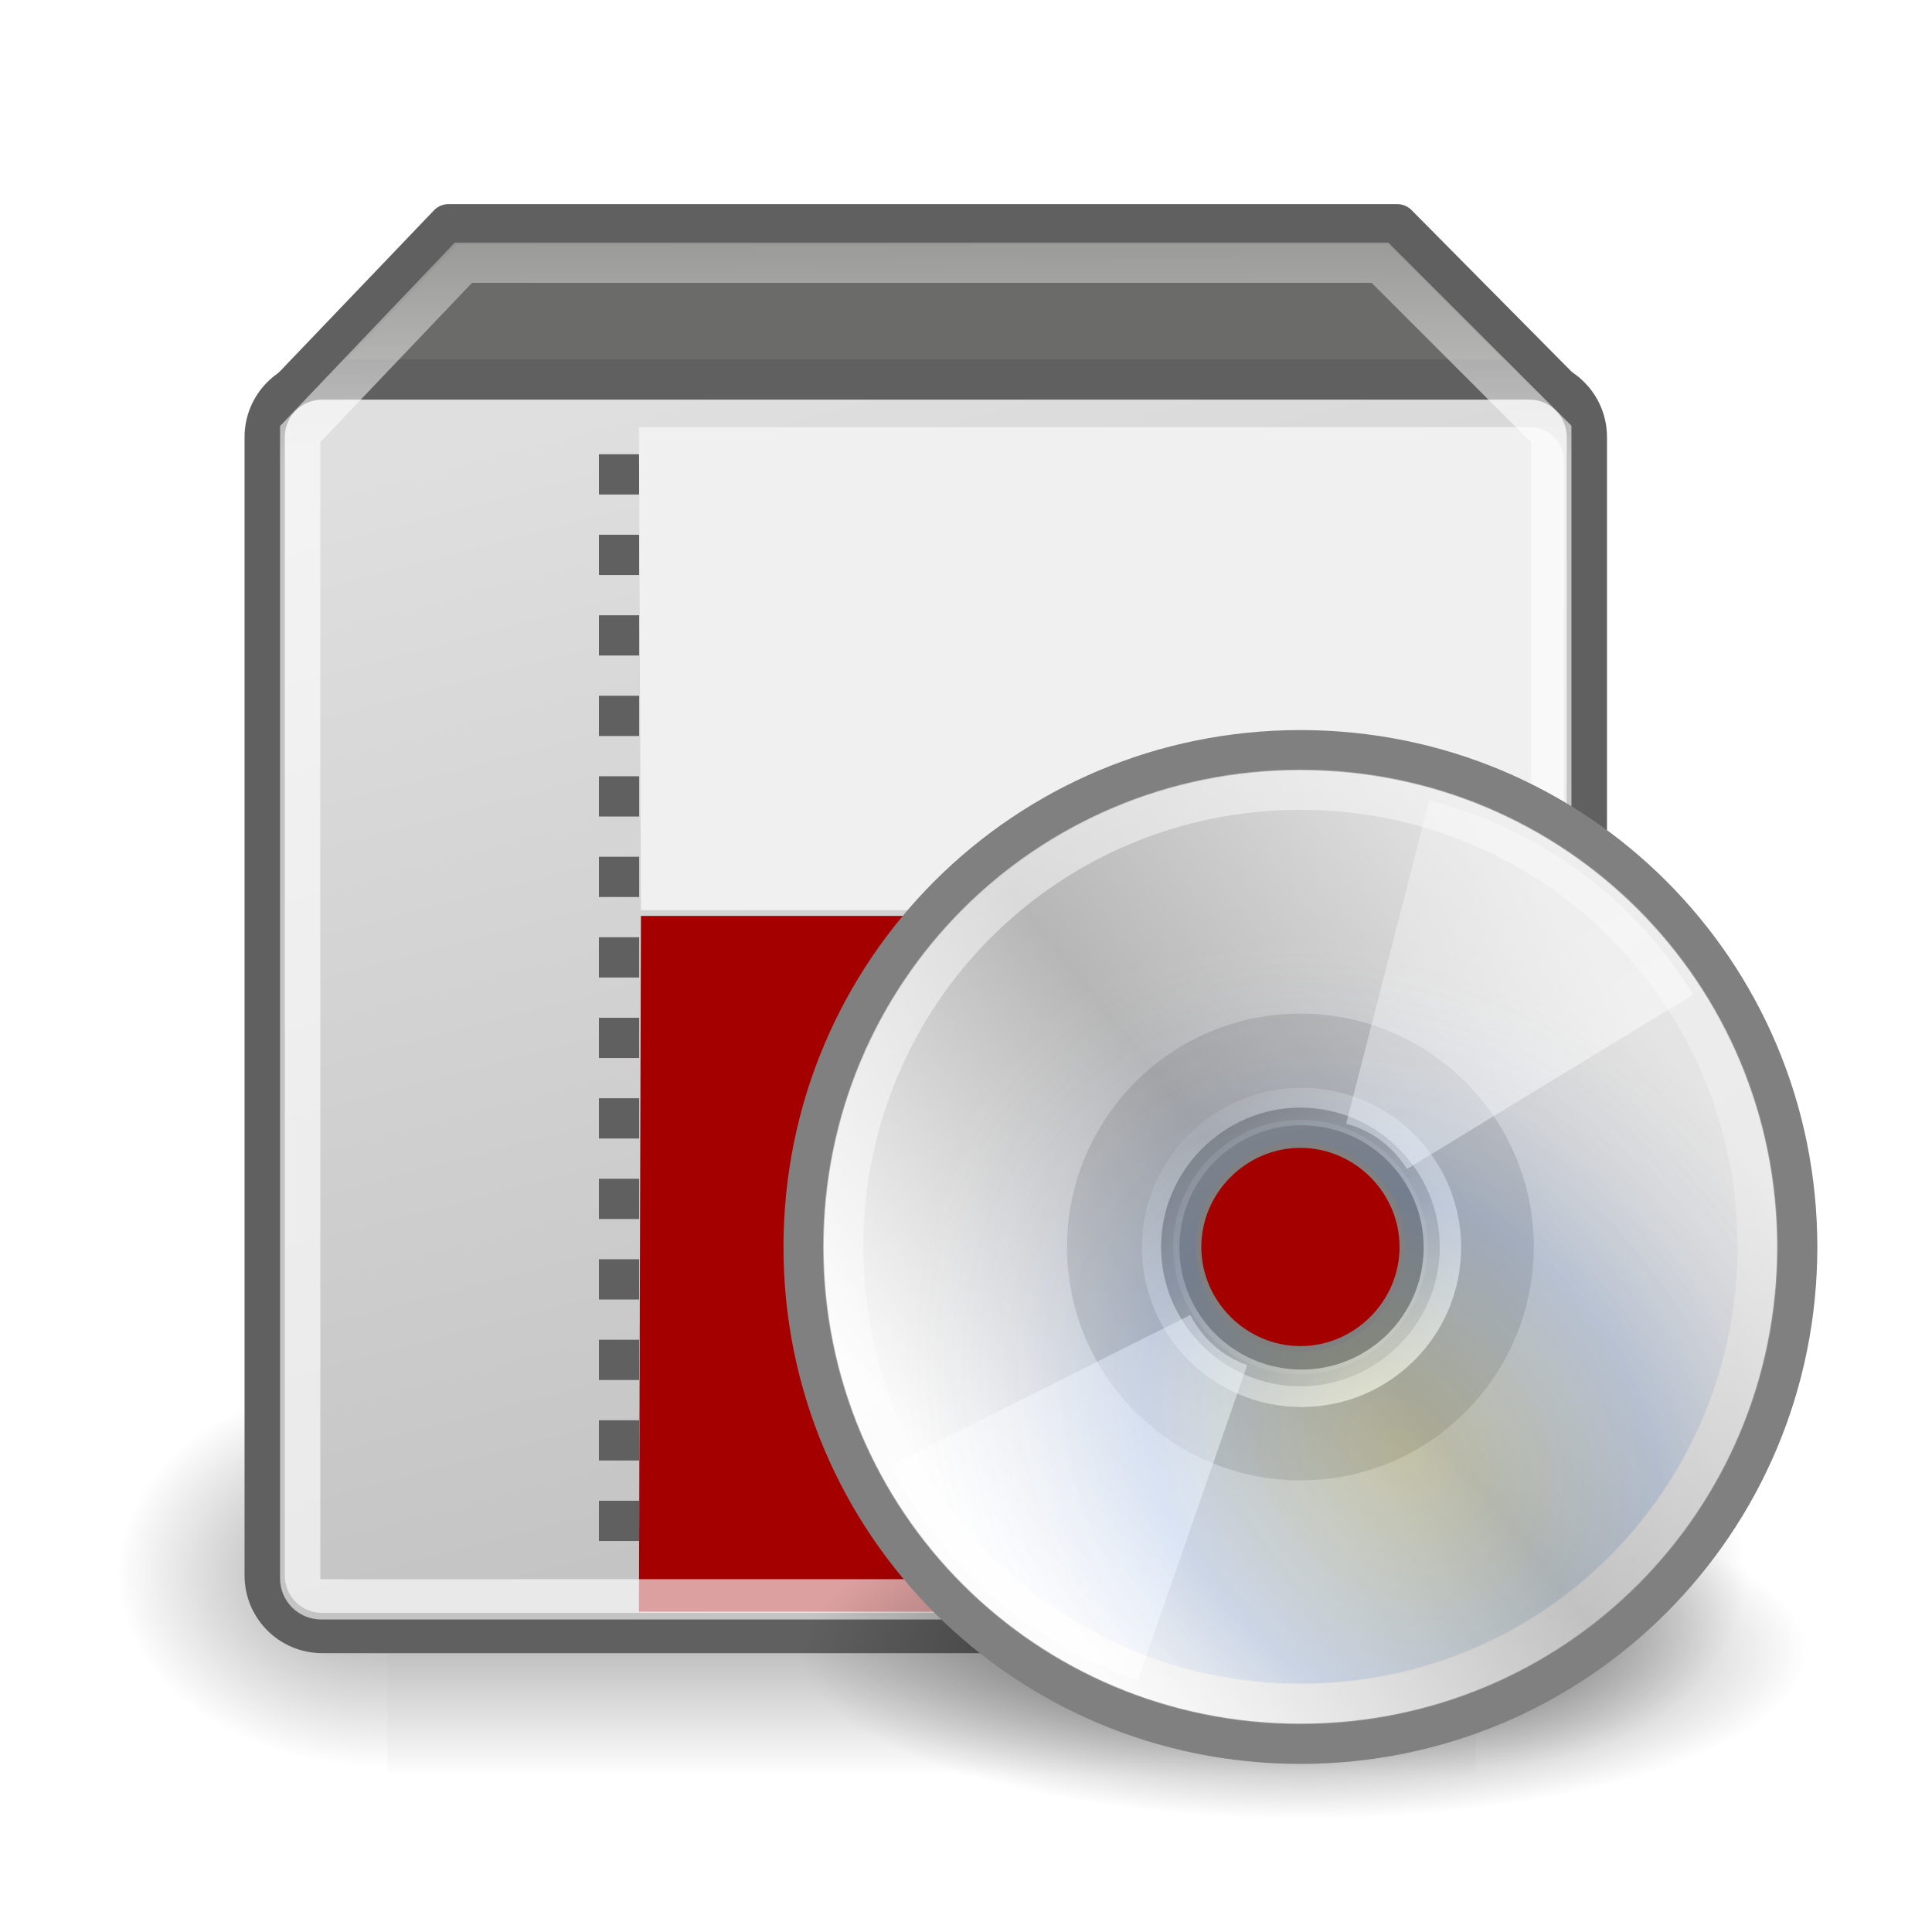
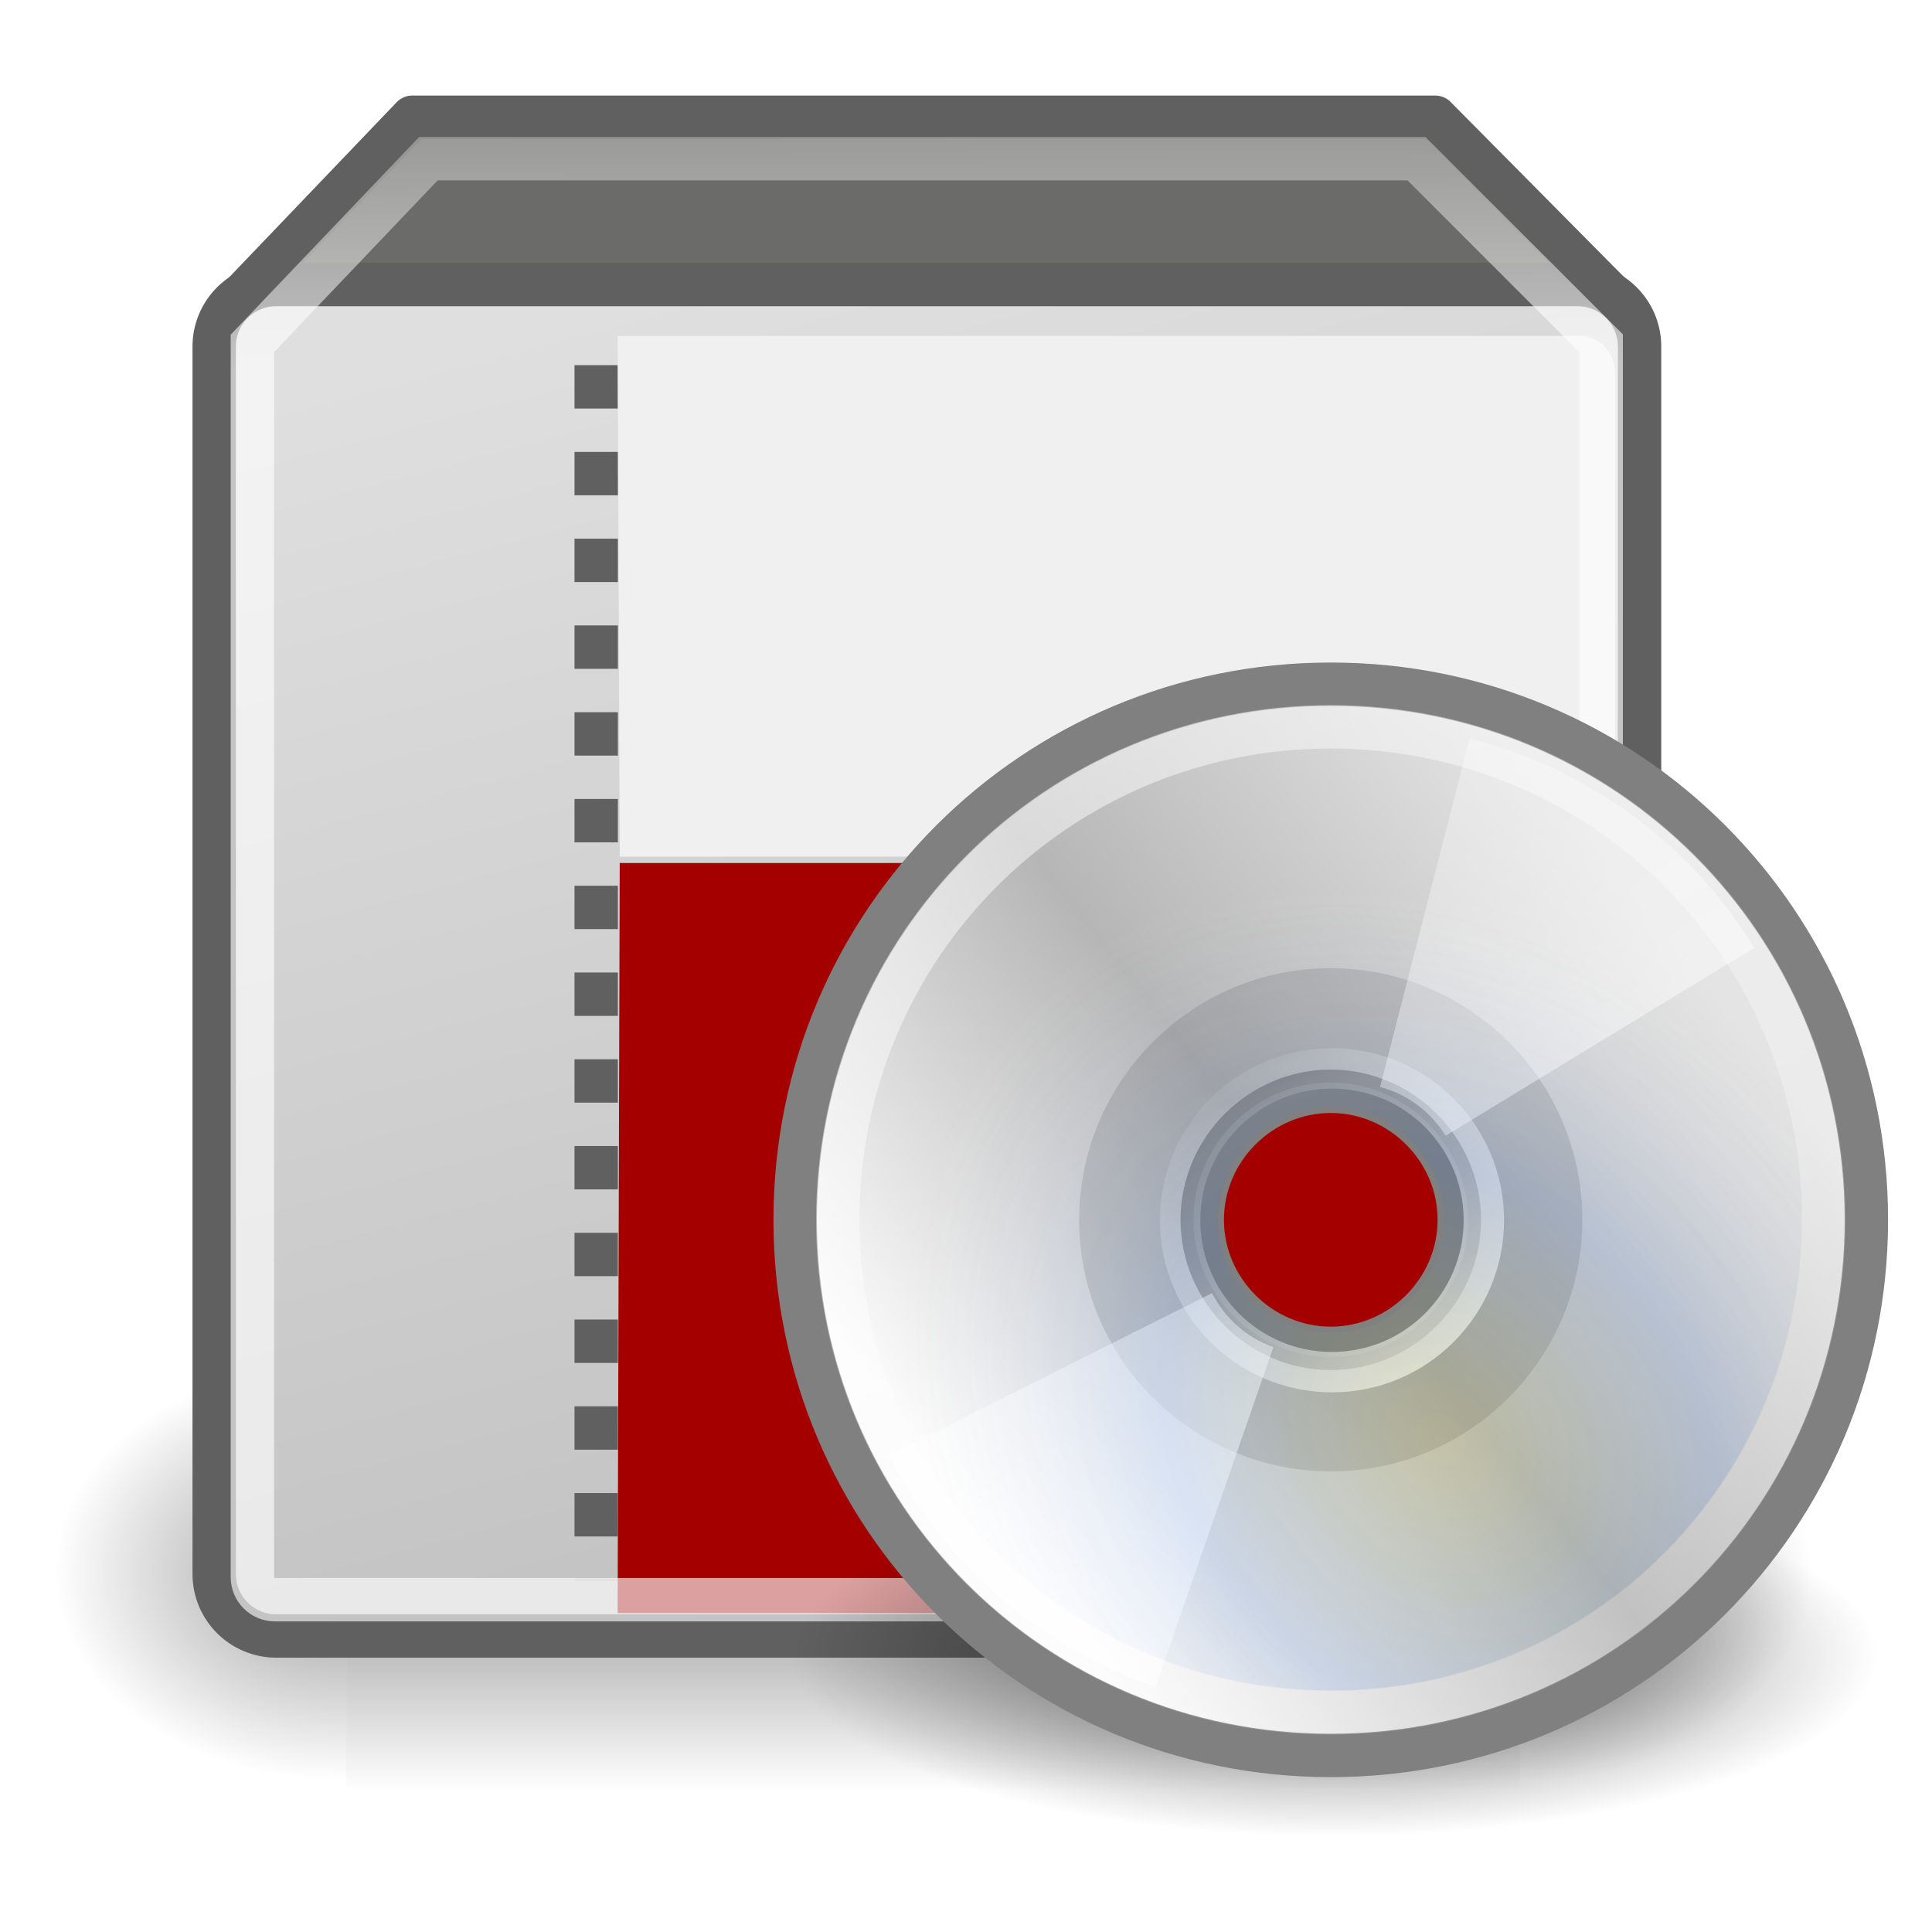
- <svg xmlns="http://www.w3.org/2000/svg" xmlns:xlink="http://www.w3.org/1999/xlink" width="48px" height="48px" id="svg14603">
+ <svg xmlns="http://www.w3.org/2000/svg" xmlns:xlink="http://www.w3.org/1999/xlink" width="22" height="22" id="svg14603" version="1.1">
  <defs id="defs3">
    <radialGradient xlink:href="#linearGradient5060" id="radialGradient5031" gradientUnits="userSpaceOnUse" gradientTransform="matrix(-2.774389,0,0,1.969706,112.7623,-872.8854)" cx="605.714" cy="486.648" fx="605.714" fy="486.648" r="117.143" />
    <linearGradient id="linearGradient5060">
      <stop style="stop-color:black;stop-opacity:1;" offset="0" id="stop5062" />
      <stop style="stop-color:black;stop-opacity:0;" offset="1" id="stop5064" />
    </linearGradient>
    <radialGradient xlink:href="#linearGradient5060" id="radialGradient5029" gradientUnits="userSpaceOnUse" gradientTransform="matrix(2.774389,0,0,1.969706,-1891.633,-872.8854)" cx="605.714" cy="486.648" fx="605.714" fy="486.648" r="117.143" />
    <linearGradient id="linearGradient5048">
      <stop style="stop-color:black;stop-opacity:0;" offset="0" id="stop5050" />
      <stop id="stop5056" offset="0.5" style="stop-color:black;stop-opacity:1;" />
      <stop style="stop-color:black;stop-opacity:0;" offset="1" id="stop5052" />
    </linearGradient>
    <linearGradient xlink:href="#linearGradient5048" id="linearGradient5027" gradientUnits="userSpaceOnUse" gradientTransform="matrix(2.774389,0,0,1.969706,-1892.179,-872.8854)" x1="302.857" y1="366.648" x2="302.857" y2="609.505" />
    <linearGradient id="linearGradient7844">
      <stop id="stop7846" offset="0" style="stop-color:#000000;stop-opacity:1;" />
      <stop id="stop7848" offset="1" style="stop-color:#000000;stop-opacity:0;" />
    </linearGradient>
    <linearGradient id="linearGradient7834">
      <stop id="stop7836" offset="0" style="stop-color:#ffffff;stop-opacity:1;" />
      <stop id="stop7838" offset="1" style="stop-color:#ffffff;stop-opacity:0;" />
    </linearGradient>
    <linearGradient id="linearGradient7670">
      <stop id="stop7672" offset="0" style="stop-color:#dfdfdf;stop-opacity:1;" />
      <stop id="stop7674" offset="1" style="stop-color:#c0c0c0;stop-opacity:1;" />
    </linearGradient>
-     <linearGradient gradientTransform="matrix(1.008511,0,0,1,-47.59576,-0.285714)" gradientUnits="userSpaceOnUse" y2="40.857" x2="72.857" y1="9.714" x1="64.571" id="linearGradient7676" xlink:href="#linearGradient7670" />
-     <linearGradient gradientTransform="translate(-2,0)" gradientUnits="userSpaceOnUse" y2="0.504" x2="19.324" y1="11.312" x1="19.363" id="linearGradient7840" xlink:href="#linearGradient7834" />
-     <radialGradient gradientUnits="userSpaceOnUse" gradientTransform="matrix(1,0,0,0.333333,1.298874e-16,25.06362)" r="22.728" fy="37.595" fx="24.547" cy="37.595" cx="24.547" id="radialGradient7850" xlink:href="#linearGradient7844" />
+     <linearGradient gradientTransform="matrix(0.4983324,0,0,0.4941269,-24.32904,24.44039)" gradientUnits="userSpaceOnUse" y2="40.857" x2="72.857" y1="9.714" x1="64.571" id="linearGradient7676" xlink:href="#linearGradient7670" />
+     <linearGradient gradientTransform="matrix(0.4941269,0,0,0.4941269,-1.798947,24.58157)" gradientUnits="userSpaceOnUse" y2="0.504" x2="19.324" y1="11.312" x1="19.363" id="linearGradient7840" xlink:href="#linearGradient7834" />
+     <radialGradient gradientUnits="userSpaceOnUse" gradientTransform="matrix(1,0,0,0.333333,0,25.06362)" r="22.728" fy="37.595" fx="24.547" cy="37.595" cx="24.547" id="radialGradient7850" xlink:href="#linearGradient7844" />
    <linearGradient id="aigrd1" gradientUnits="userSpaceOnUse" x1="14.997" y1="11.188" x2="32.511" y2="34.307">
      <stop offset="0" style="stop-color:#EBEBEB" id="stop3034" />
      <stop offset="0.5" style="stop-color:#FFFFFF" id="stop3036" />
      <stop offset="1" style="stop-color:#EBEBEB" id="stop3038" />
    </linearGradient>
    <linearGradient id="aigrd2" gradientUnits="userSpaceOnUse" x1="12.274" y1="32.416" x2="35.391" y2="14.203">
      <stop offset="0" style="stop-color:#FBFBFB" id="stop3043" />
      <stop offset="0.5" style="stop-color:#B6B6B6" id="stop3045" />
      <stop offset="1" style="stop-color:#E4E4E4" id="stop3047" />
    </linearGradient>
    <linearGradient id="linearGradient4236">
      <stop style="stop-color:#ffffff;stop-opacity:0.327;" offset="0" id="stop4238" />
      <stop style="stop-color:#ffffff;stop-opacity:0.604;" offset="1" id="stop4240" />
    </linearGradient>
    <linearGradient id="linearGradient6028">
      <stop style="stop-color:#ffffff;stop-opacity:1;" offset="0" id="stop6030" />
      <stop style="stop-color:#ffffff;stop-opacity:0;" offset="1" id="stop6032" />
    </linearGradient>
    <linearGradient id="linearGradient6036">
      <stop style="stop-color:#ffffff;stop-opacity:1;" offset="0" id="stop6038" />
      <stop style="stop-color:#ffffff;stop-opacity:0;" offset="1" id="stop6040" />
    </linearGradient>
    <linearGradient y2="14.203" x2="35.391" y1="32.416" x1="12.274" gradientUnits="userSpaceOnUse" id="linearGradient3394">
      <stop id="stop3396" style="stop-color:#fff307;stop-opacity:1;" offset="0" />
      <stop id="stop3398" style="stop-color:#166eff;stop-opacity:1;" offset="0.5" />
      <stop id="stop3400" style="stop-color:#ffffff;stop-opacity:0;" offset="1" />
    </linearGradient>
-     <radialGradient r="22.728" fy="37.595" fx="24.547" cy="37.595" cx="24.547" gradientTransform="matrix(1,0,0,0.333333,1.121564e-14,25.06362)" gradientUnits="userSpaceOnUse" id="radialGradient10566" xlink:href="#linearGradient7844" />
+     <radialGradient r="22.728" fy="37.595" fx="24.547" cy="37.595" cx="24.547" gradientTransform="matrix(1,0,0,0.333333,0,25.06362)" gradientUnits="userSpaceOnUse" id="radialGradient10566" xlink:href="#linearGradient7844" />
    <linearGradient y2="34.307" x2="32.511" y1="11.188" x1="14.997" gradientTransform="matrix(0.683145,0,0,0.683145,18.55581,18.12886)" gradientUnits="userSpaceOnUse" id="linearGradient10568" xlink:href="#aigrd1" />
    <linearGradient y2="14.203" x2="35.391" y1="32.416" x1="12.274" gradientTransform="matrix(0.705308,0,0,0.705308,18.02392,17.61692)" gradientUnits="userSpaceOnUse" id="linearGradient10570" xlink:href="#aigrd2" />
    <linearGradient y2="28" x2="29" y1="14.625" x1="21.125" gradientTransform="matrix(0.717302,0,0,0.717302,17.73603,18.06909)" gradientUnits="userSpaceOnUse" id="linearGradient10572" xlink:href="#linearGradient4236" />
    <linearGradient y2="28" x2="29" y1="14.625" x1="21.125" gradientTransform="matrix(0.717302,0,0,0.717302,17.73603,18.06909)" gradientUnits="userSpaceOnUse" id="linearGradient10574" xlink:href="#linearGradient4236" />
    <linearGradient y2="54.698" x2="48.799" y1="3.61" x1="10.502" gradientTransform="matrix(0.573842,0,0,0.573842,20.97995,19.56347)" gradientUnits="userSpaceOnUse" id="linearGradient10576" xlink:href="#linearGradient6036" />
    <linearGradient y2="18.367" x2="17.743" y1="31.495" x1="28.703" gradientUnits="userSpaceOnUse" id="linearGradient10578" xlink:href="#linearGradient6028" />
    <radialGradient r="21.333" fy="27.569" fx="37.751" cy="27.569" cx="37.751" gradientTransform="matrix(0.441746,0.498655,-0.407098,0.360624,32.00755,10.21308)" gradientUnits="userSpaceOnUse" id="radialGradient10580" xlink:href="#linearGradient3394" />
  </defs>
-   <g id="layer1">
-     <path id="path7822" d="M 7.066,9.833 L 11.143,5.571 L 34.714,5.571 L 39.035,9.934 L 7.066,9.833 z " style="opacity:1;color:#000000;fill:#6b6c69;fill-opacity:1;fill-rule:evenodd;stroke:#606060;stroke-width:1;stroke-linecap:round;stroke-linejoin:round;marker:none;marker-start:none;marker-mid:none;marker-end:none;stroke-miterlimit:4;stroke-dasharray:none;stroke-dashoffset:0;stroke-opacity:1;visibility:visible;display:inline;overflow:visible" />
-     <g id="g5022" transform="matrix(2.01828e-2,0,0,2.086758e-2,41.09416,37.29644)">
-       <rect y="-150.697" x="-1559.252" height="478.357" width="1339.633" id="rect4173" style="opacity:0.402;color:black;fill:url(#linearGradient5027);fill-opacity:1;fill-rule:nonzero;stroke:none;stroke-width:1;stroke-linecap:round;stroke-linejoin:miter;marker:none;marker-start:none;marker-mid:none;marker-end:none;stroke-miterlimit:4;stroke-dasharray:none;stroke-dashoffset:0;stroke-opacity:1;visibility:visible;display:inline;overflow:visible" />
-       <path id="path5058" d="M -219.619,-150.68 C -219.619,-150.68 -219.619,327.65 -219.619,327.65 C -76.745,328.551 125.781,220.481 125.781,88.454 C 125.781,-43.572 -33.655,-150.68 -219.619,-150.68 z " style="opacity:0.402;color:black;fill:url(#radialGradient5029);fill-opacity:1;fill-rule:nonzero;stroke:none;stroke-width:1;stroke-linecap:round;stroke-linejoin:miter;marker:none;marker-start:none;marker-mid:none;marker-end:none;stroke-miterlimit:4;stroke-dasharray:none;stroke-dashoffset:0;stroke-opacity:1;visibility:visible;display:inline;overflow:visible" />
-       <path style="opacity:0.402;color:black;fill:url(#radialGradient5031);fill-opacity:1;fill-rule:nonzero;stroke:none;stroke-width:1;stroke-linecap:round;stroke-linejoin:miter;marker:none;marker-start:none;marker-mid:none;marker-end:none;stroke-miterlimit:4;stroke-dasharray:none;stroke-dashoffset:0;stroke-opacity:1;visibility:visible;display:inline;overflow:visible" d="M -1559.252,-150.68 C -1559.252,-150.68 -1559.252,327.65 -1559.252,327.65 C -1702.127,328.551 -1904.652,220.481 -1904.652,88.454 C -1904.652,-43.572 -1745.216,-150.68 -1559.252,-150.68 z " id="path5018" />
+   <g id="layer1" transform="translate(0,-26)">
+     <path id="path7822" d="M 2.681,29.44 4.695,27.335 H 16.343 l 2.135,2.155 z" style="color:#000000;display:inline;overflow:visible;visibility:visible;opacity:1;fill:#6b6c69;fill-opacity:1;fill-rule:evenodd;stroke:#606060;stroke-width:0.494;stroke-linecap:round;stroke-linejoin:round;stroke-miterlimit:4;stroke-dasharray:none;stroke-dashoffset:0;stroke-opacity:1;marker:none;marker-start:none;marker-mid:none;marker-end:none" />
+     <g id="g5022" transform="matrix(0.00997286,0,0,0.01031123,19.49504,43.01075)">
+       <rect y="-150.697" x="-1559.252" height="478.357" width="1339.633" id="rect4173" style="color:#000000;display:inline;overflow:visible;visibility:visible;opacity:0.402;fill:url(#linearGradient5027);fill-opacity:1;fill-rule:nonzero;stroke:none;stroke-width:1;stroke-linecap:round;stroke-linejoin:miter;stroke-miterlimit:4;stroke-dasharray:none;stroke-dashoffset:0;stroke-opacity:1;marker:none;marker-start:none;marker-mid:none;marker-end:none" />
+       <path id="path5058" d="m -219.619,-150.68 c 0,0 0,478.331 0,478.331 142.874,0.9 345.4,-107.17 345.4,-239.196 0,-132.027 -159.437,-239.135 -345.4,-239.135 z" style="color:#000000;display:inline;overflow:visible;visibility:visible;opacity:0.402;fill:url(#radialGradient5029);fill-opacity:1;fill-rule:nonzero;stroke:none;stroke-width:1;stroke-linecap:round;stroke-linejoin:miter;stroke-miterlimit:4;stroke-dasharray:none;stroke-dashoffset:0;stroke-opacity:1;marker:none;marker-start:none;marker-mid:none;marker-end:none" />
+       <path style="color:#000000;display:inline;overflow:visible;visibility:visible;opacity:0.402;fill:url(#radialGradient5031);fill-opacity:1;fill-rule:nonzero;stroke:none;stroke-width:1;stroke-linecap:round;stroke-linejoin:miter;stroke-miterlimit:4;stroke-dasharray:none;stroke-dashoffset:0;stroke-opacity:1;marker:none;marker-start:none;marker-mid:none;marker-end:none" d="m -1559.252,-150.68 c 0,0 0,478.331 0,478.331 -142.874,0.9 -345.4,-107.17 -345.4,-239.196 0,-132.027 159.437,-239.135 345.4,-239.135 z" id="path5018" />
    </g>
-     <rect ry="1.429" rx="1.429" y="9.429" x="6.576" height="31.143" width="32.849" id="rect6910" style="opacity:1;color:#000000;fill:url(#linearGradient7676);fill-opacity:1;fill-rule:evenodd;stroke:#606060;stroke-width:1;stroke-linecap:butt;stroke-linejoin:miter;marker:none;marker-start:none;marker-mid:none;marker-end:none;stroke-miterlimit:4;stroke-dasharray:none;stroke-dashoffset:0;stroke-opacity:1;visibility:visible;display:inline;overflow:visible" />
-     <path id="rect7826" d="M 38.857,22.756 L 38.857,39.185 C 38.857,39.66 38.494,40.042 38.043,40.042 L 15.874,40.042 L 15.924,22.756 C 15.924,22.756 38.857,22.756 38.857,22.756 z " style="color:#000000;fill:#a40000;fill-opacity:1;fill-rule:evenodd;stroke:none;stroke-width:1;stroke-linecap:butt;stroke-linejoin:miter;marker:none;marker-start:none;marker-mid:none;marker-end:none;stroke-miterlimit:4;stroke-dasharray:1 1 ;stroke-dashoffset:0;stroke-opacity:1;visibility:visible;display:inline;overflow:visible" />
-     <path id="path7824" d="M 15.38,11.286 L 15.38,39.286" style="opacity:1;color:#000000;fill:none;fill-opacity:1;fill-rule:evenodd;stroke:#606060;stroke-width:1;stroke-linecap:butt;stroke-linejoin:miter;marker:none;marker-start:none;marker-mid:none;marker-end:none;stroke-miterlimit:4;stroke-dasharray:1 1 ;stroke-dashoffset:0;stroke-opacity:1;visibility:visible;display:inline;overflow:visible" />
-     <path style="color:#000000;fill:#f0f0f0;fill-opacity:1;fill-rule:evenodd;stroke:none;stroke-width:1;stroke-linecap:butt;stroke-linejoin:miter;marker:none;marker-start:none;marker-mid:none;marker-end:none;stroke-miterlimit:4;stroke-dasharray:1 1 ;stroke-dashoffset:0;stroke-opacity:1;visibility:visible;display:inline;overflow:visible" d="M 38.857,22.613 L 38.857,11.47 C 38.857,10.996 38.494,10.613 38.043,10.613 L 15.874,10.613 L 15.924,22.613 C 15.924,22.613 38.857,22.613 38.857,22.613 z " id="path10582" />
-     <path id="rect7829" d="M 11.513,6.527 C 11.513,6.527 34.285,6.527 34.285,6.527 C 34.285,6.527 38.542,10.784 38.542,10.784 L 38.542,39.216 C 38.542,39.503 38.31,39.735 38.023,39.735 L 7.977,39.735 C 7.69,39.735 7.458,39.503 7.458,39.216 L 7.458,10.784 C 7.458,10.784 11.513,6.527 11.513,6.527 z " style="opacity:0.626;color:#000000;fill:none;fill-opacity:1;fill-rule:evenodd;stroke:url(#linearGradient7840);stroke-width:1;stroke-linecap:butt;stroke-linejoin:miter;marker:none;marker-start:none;marker-mid:none;marker-end:none;stroke-miterlimit:4;stroke-dashoffset:0;stroke-opacity:1;visibility:visible;display:inline;overflow:visible" />
-     <g transform="translate(-0.999997,-0.285714)" id="g10554">
-       <path transform="matrix(0.55024,0,0,0.55024,19.89726,20.62321)" d="M 47.275 37.595 A 22.728 7.576 0 1 1  1.818,37.595 A 22.728 7.576 0 1 1  47.275 37.595 z" id="path10170" style="opacity:0.626;color:#000000;fill:url(#radialGradient10566);fill-opacity:1;fill-rule:evenodd;stroke:none;stroke-width:1;stroke-linecap:round;stroke-linejoin:round;marker:none;marker-start:none;marker-mid:none;marker-end:none;stroke-miterlimit:4;stroke-dasharray:1 1 ;stroke-dashoffset:0;stroke-opacity:1;visibility:visible;display:inline;overflow:visible" />
+     <rect ry="0.706" rx="0.706" y="29.24" x="2.439" height="15.389" width="16.231" id="rect6910" style="color:#000000;display:inline;overflow:visible;visibility:visible;opacity:1;fill:url(#linearGradient7676);fill-opacity:1;fill-rule:evenodd;stroke:#606060;stroke-width:0.494;stroke-linecap:butt;stroke-linejoin:miter;stroke-miterlimit:4;stroke-dasharray:none;stroke-dashoffset:0;stroke-opacity:1;marker:none;marker-start:none;marker-mid:none;marker-end:none" />
+     <path id="rect7826" d="m 18.39,35.826 v 8.118 c 0,0.235 -0.179,0.424 -0.402,0.424 H 7.033 l 0.024,-8.541 c 0,0 11.332,0 11.332,0 z" style="color:#000000;display:inline;overflow:visible;visibility:visible;fill:#a40000;fill-opacity:1;fill-rule:evenodd;stroke:none;stroke-width:0.494;stroke-linecap:butt;stroke-linejoin:miter;stroke-miterlimit:4;stroke-dasharray:0.494, 0.494;stroke-dashoffset:0;stroke-opacity:1;marker:none;marker-start:none;marker-mid:none;marker-end:none" />
+     <path id="path7824" d="M 6.789,30.158 V 43.994" style="color:#000000;display:inline;overflow:visible;visibility:visible;opacity:1;fill:none;fill-opacity:1;fill-rule:evenodd;stroke:#606060;stroke-width:0.494;stroke-linecap:butt;stroke-linejoin:miter;stroke-miterlimit:4;stroke-dasharray:0.494, 0.494;stroke-dashoffset:0;stroke-opacity:1;marker:none;marker-start:none;marker-mid:none;marker-end:none" />
+     <path style="color:#000000;display:inline;overflow:visible;visibility:visible;fill:#f0f0f0;fill-opacity:1;fill-rule:evenodd;stroke:none;stroke-width:0.494;stroke-linecap:butt;stroke-linejoin:miter;stroke-miterlimit:4;stroke-dasharray:0.494, 0.494;stroke-dashoffset:0;stroke-opacity:1;marker:none;marker-start:none;marker-mid:none;marker-end:none" d="m 18.39,35.755 v -5.506 c 0,-0.235 -0.179,-0.424 -0.402,-0.424 H 7.033 l 0.024,5.93 c 0,0 11.332,0 11.332,0 z" id="path10582" />
+     <path id="rect7829" d="m 4.878,27.807 c 0,0 11.252,0 11.252,0 0,0 2.103,2.103 2.103,2.103 v 14.049 c 0,0.142 -0.114,0.257 -0.257,0.257 H 3.131 c -0.142,0 -0.257,-0.114 -0.257,-0.257 v -14.049 c 0,0 2.004,-2.103 2.004,-2.103 z" style="color:#000000;display:inline;overflow:visible;visibility:visible;opacity:0.626;fill:none;fill-opacity:1;fill-rule:evenodd;stroke:url(#linearGradient7840);stroke-width:0.494;stroke-linecap:butt;stroke-linejoin:miter;stroke-miterlimit:4;stroke-dashoffset:0;stroke-opacity:1;marker:none;marker-start:none;marker-mid:none;marker-end:none" />
+     <g transform="matrix(0.4941269,0,0,0.4941269,-1.304819,24.44039)" id="g10554">
+       <ellipse transform="matrix(0.55024,0,0,0.55024,19.89726,20.62321)" id="path10170" style="color:#000000;display:inline;overflow:visible;visibility:visible;opacity:0.626;fill:url(#radialGradient10566);fill-opacity:1;fill-rule:evenodd;stroke:none;stroke-width:1;stroke-linecap:round;stroke-linejoin:round;stroke-miterlimit:4;stroke-dasharray:1, 1;stroke-dashoffset:0;stroke-opacity:1;marker:none;marker-start:none;marker-mid:none;marker-end:none" cx="24.547" cy="37.595" rx="22.728" ry="7.576" />
      <g id="g10156" transform="translate(-1.642857,-2.642857)">
-         <path style="fill:url(#linearGradient10568);fill-rule:nonzero;stroke:none;stroke-miterlimit:4" d="M 34.951,21.954 C 28.325,21.954 22.996,27.283 22.996,33.91 C 22.996,40.536 28.325,45.865 34.951,45.865 C 41.578,45.865 46.906,40.536 46.906,33.91 C 46.906,27.283 41.578,21.954 34.951,21.954 L 34.951,21.954 z M 34.951,36.779 C 33.38,36.779 32.082,35.481 32.082,33.91 C 32.082,32.338 33.38,31.04 34.951,31.04 C 36.523,31.04 37.82,32.338 37.82,33.91 C 37.82,35.481 36.523,36.779 34.951,36.779 z " id="path3040" />
-         <path style="fill:url(#linearGradient10570);fill-rule:nonzero;stroke:#808080;stroke-miterlimit:4;stroke-opacity:1" d="M 34.951,21.567 C 28.11,21.567 22.608,27.068 22.608,33.91 C 22.608,40.751 28.11,46.252 34.951,46.252 C 41.793,46.252 47.294,40.751 47.294,33.91 C 47.294,27.068 41.793,21.567 34.951,21.567 L 34.951,21.567 z M 34.951,36.872 C 33.329,36.872 31.989,35.532 31.989,33.91 C 31.989,32.287 33.329,30.947 34.951,30.947 C 36.574,30.947 37.914,32.287 37.914,33.91 C 37.914,35.532 36.574,36.872 34.951,36.872 z " id="path3049" />
-         <path style="opacity:0.11;fill-rule:nonzero;stroke:none;stroke-miterlimit:4" d="M 34.951,28.111 C 31.713,28.111 29.153,30.747 29.153,33.91 C 29.153,37.147 31.789,39.708 34.951,39.708 C 38.189,39.708 40.749,37.072 40.749,33.91 C 40.749,30.672 38.114,28.111 34.951,28.111 L 34.951,28.111 z M 34.951,37.072 C 33.219,37.072 31.789,35.641 31.789,33.91 C 31.789,32.178 33.219,30.747 34.951,30.747 C 36.683,30.747 38.114,32.178 38.114,33.91 C 38.114,35.641 36.683,37.072 34.951,37.072 z " id="path3051" />
-         <path id="path3916" d="M 38.151,22.817 L 36.087,30.847 C 36.732,31.019 37.248,31.419 37.599,31.971 L 44.71,27.639 C 43.255,25.269 40.92,23.526 38.151,22.817 z " style="fill:url(#linearGradient10572);fill-opacity:1;fill-rule:nonzero;stroke:none;stroke-miterlimit:4;stroke-opacity:1" />
-         <path style="fill:url(#linearGradient10574);fill-opacity:1;fill-rule:nonzero;stroke:none;stroke-miterlimit:4;stroke-opacity:1" d="M 30.912,44.678 L 33.629,36.844 C 33,36.62 32.519,36.18 32.215,35.6 L 24.771,39.333 C 26.026,41.814 28.21,43.744 30.912,44.678 z " id="path4214" />
-         <path id="path5264" d="M 34.951,22.549 C 28.654,22.549 23.591,27.612 23.591,33.91 C 23.591,40.207 28.654,45.27 34.951,45.27 C 41.248,45.27 46.312,40.207 46.312,33.91 C 46.312,27.612 41.248,22.549 34.951,22.549 L 34.951,22.549 z " style="opacity:0.546;fill:none;fill-rule:nonzero;stroke:url(#linearGradient10576);stroke-miterlimit:4;stroke-opacity:1" />
-         <path transform="matrix(0.573842,0,0,0.573842,21.03068,19.61419)" d="M 30.406 24.931 A 6.099 6.099 0 1 1  18.208,24.931 A 6.099 6.099 0 1 1  30.406 24.931 z" id="path6026" style="opacity:0.672;color:#000000;fill:none;fill-opacity:0.316;fill-rule:nonzero;stroke:url(#linearGradient10578);stroke-width:1.622;stroke-linecap:butt;stroke-linejoin:miter;marker:none;marker-start:none;marker-mid:none;marker-end:none;stroke-miterlimit:4;stroke-dashoffset:0;stroke-opacity:1;visibility:visible;display:inline;overflow:visible" />
-         <path id="path3390" d="M 34.951,23.066 C 28.941,23.066 24.107,27.899 24.107,33.91 C 24.107,39.92 28.941,44.753 34.951,44.753 C 40.962,44.753 45.795,39.92 45.795,33.91 C 45.795,27.899 40.962,23.066 34.951,23.066 L 34.951,23.066 z M 34.951,36.512 C 33.526,36.512 32.349,35.335 32.349,33.91 C 32.349,32.484 33.526,31.307 34.951,31.307 C 36.376,31.307 37.554,32.484 37.554,33.91 C 37.554,35.335 36.376,36.512 34.951,36.512 z " style="opacity:0.114;fill:url(#radialGradient10580);fill-opacity:1;fill-rule:nonzero;stroke:none;stroke-miterlimit:4;stroke-opacity:1" />
+         <path style="fill:url(#linearGradient10568);fill-rule:nonzero;stroke:none;stroke-miterlimit:4" d="m 34.951,21.954 c -6.627,0 -11.955,5.329 -11.955,11.955 0,6.627 5.329,11.955 11.955,11.955 6.627,0 11.955,-5.329 11.955,-11.955 0,-6.627 -5.329,-11.955 -11.955,-11.955 z m 0,14.824 c -1.571,0 -2.869,-1.298 -2.869,-2.869 0,-1.571 1.298,-2.869 2.869,-2.869 1.571,0 2.869,1.298 2.869,2.869 0,1.571 -1.298,2.869 -2.869,2.869 z" id="path3040" />
+         <path style="fill:url(#linearGradient10570);fill-rule:nonzero;stroke:#808080;stroke-miterlimit:4;stroke-opacity:1" d="m 34.951,21.567 c -6.841,0 -12.343,5.501 -12.343,12.343 0,6.841 5.501,12.343 12.343,12.343 6.841,0 12.343,-5.501 12.343,-12.343 0,-6.841 -5.501,-12.343 -12.343,-12.343 z m 0,15.305 c -1.622,0 -2.962,-1.34 -2.962,-2.962 0,-1.622 1.34,-2.962 2.962,-2.962 1.622,0 2.962,1.34 2.962,2.962 0,1.622 -1.34,2.962 -2.962,2.962 z" id="path3049" />
+         <path style="opacity:0.11;fill-rule:nonzero;stroke:none;stroke-miterlimit:4" d="m 34.951,28.111 c -3.238,0 -5.798,2.636 -5.798,5.798 0,3.238 2.636,5.798 5.798,5.798 3.238,0 5.798,-2.636 5.798,-5.798 0,-3.238 -2.636,-5.798 -5.798,-5.798 z m 0,8.961 c -1.732,0 -3.163,-1.431 -3.163,-3.163 0,-1.732 1.431,-3.163 3.163,-3.163 1.732,0 3.163,1.431 3.163,3.163 0,1.732 -1.431,3.163 -3.163,3.163 z" id="path3051" />
+         <path id="path3916" d="m 38.151,22.817 -2.064,8.031 c 0.645,0.172 1.162,0.571 1.512,1.124 l 7.111,-4.332 c -1.455,-2.37 -3.79,-4.113 -6.559,-4.823 z" style="fill:url(#linearGradient10572);fill-opacity:1;fill-rule:nonzero;stroke:none;stroke-miterlimit:4;stroke-opacity:1" />
+         <path style="fill:url(#linearGradient10574);fill-opacity:1;fill-rule:nonzero;stroke:none;stroke-miterlimit:4;stroke-opacity:1" d="m 30.912,44.678 2.717,-7.834 c -0.629,-0.224 -1.111,-0.665 -1.415,-1.244 l -7.443,3.733 c 1.255,2.481 3.439,4.411 6.141,5.346 z" id="path4214" />
+         <path id="path5264" d="m 34.951,22.549 c -6.297,0 -11.361,5.064 -11.361,11.361 0,6.297 5.064,11.361 11.361,11.361 6.297,0 11.361,-5.064 11.361,-11.361 0,-6.297 -5.064,-11.361 -11.361,-11.361 z" style="opacity:0.546;fill:none;fill-rule:nonzero;stroke:url(#linearGradient10576);stroke-miterlimit:4;stroke-opacity:1" />
+         <circle transform="matrix(0.573842,0,0,0.573842,21.03068,19.61419)" id="path6026" style="color:#000000;display:inline;overflow:visible;visibility:visible;opacity:0.672;fill:none;fill-opacity:0.316;fill-rule:nonzero;stroke:url(#linearGradient10578);stroke-width:1.622;stroke-linecap:butt;stroke-linejoin:miter;stroke-miterlimit:4;stroke-dashoffset:0;stroke-opacity:1;marker:none;marker-start:none;marker-mid:none;marker-end:none" cx="24.307" cy="24.931" r="6.099" />
+         <path id="path3390" d="m 34.951,23.066 c -6.011,0 -10.844,4.833 -10.844,10.844 0,6.011 4.833,10.844 10.844,10.844 6.011,0 10.844,-4.833 10.844,-10.844 0,-6.011 -4.833,-10.844 -10.844,-10.844 z m 0,13.446 c -1.425,0 -2.603,-1.177 -2.603,-2.603 0,-1.425 1.177,-2.603 2.603,-2.603 1.425,0 2.603,1.177 2.603,2.603 0,1.425 -1.177,2.603 -2.603,2.603 z" style="opacity:0.114;fill:url(#radialGradient10580);fill-opacity:1;fill-rule:nonzero;stroke:none;stroke-miterlimit:4;stroke-opacity:1" />
      </g>
    </g>
  </g>
</svg>
